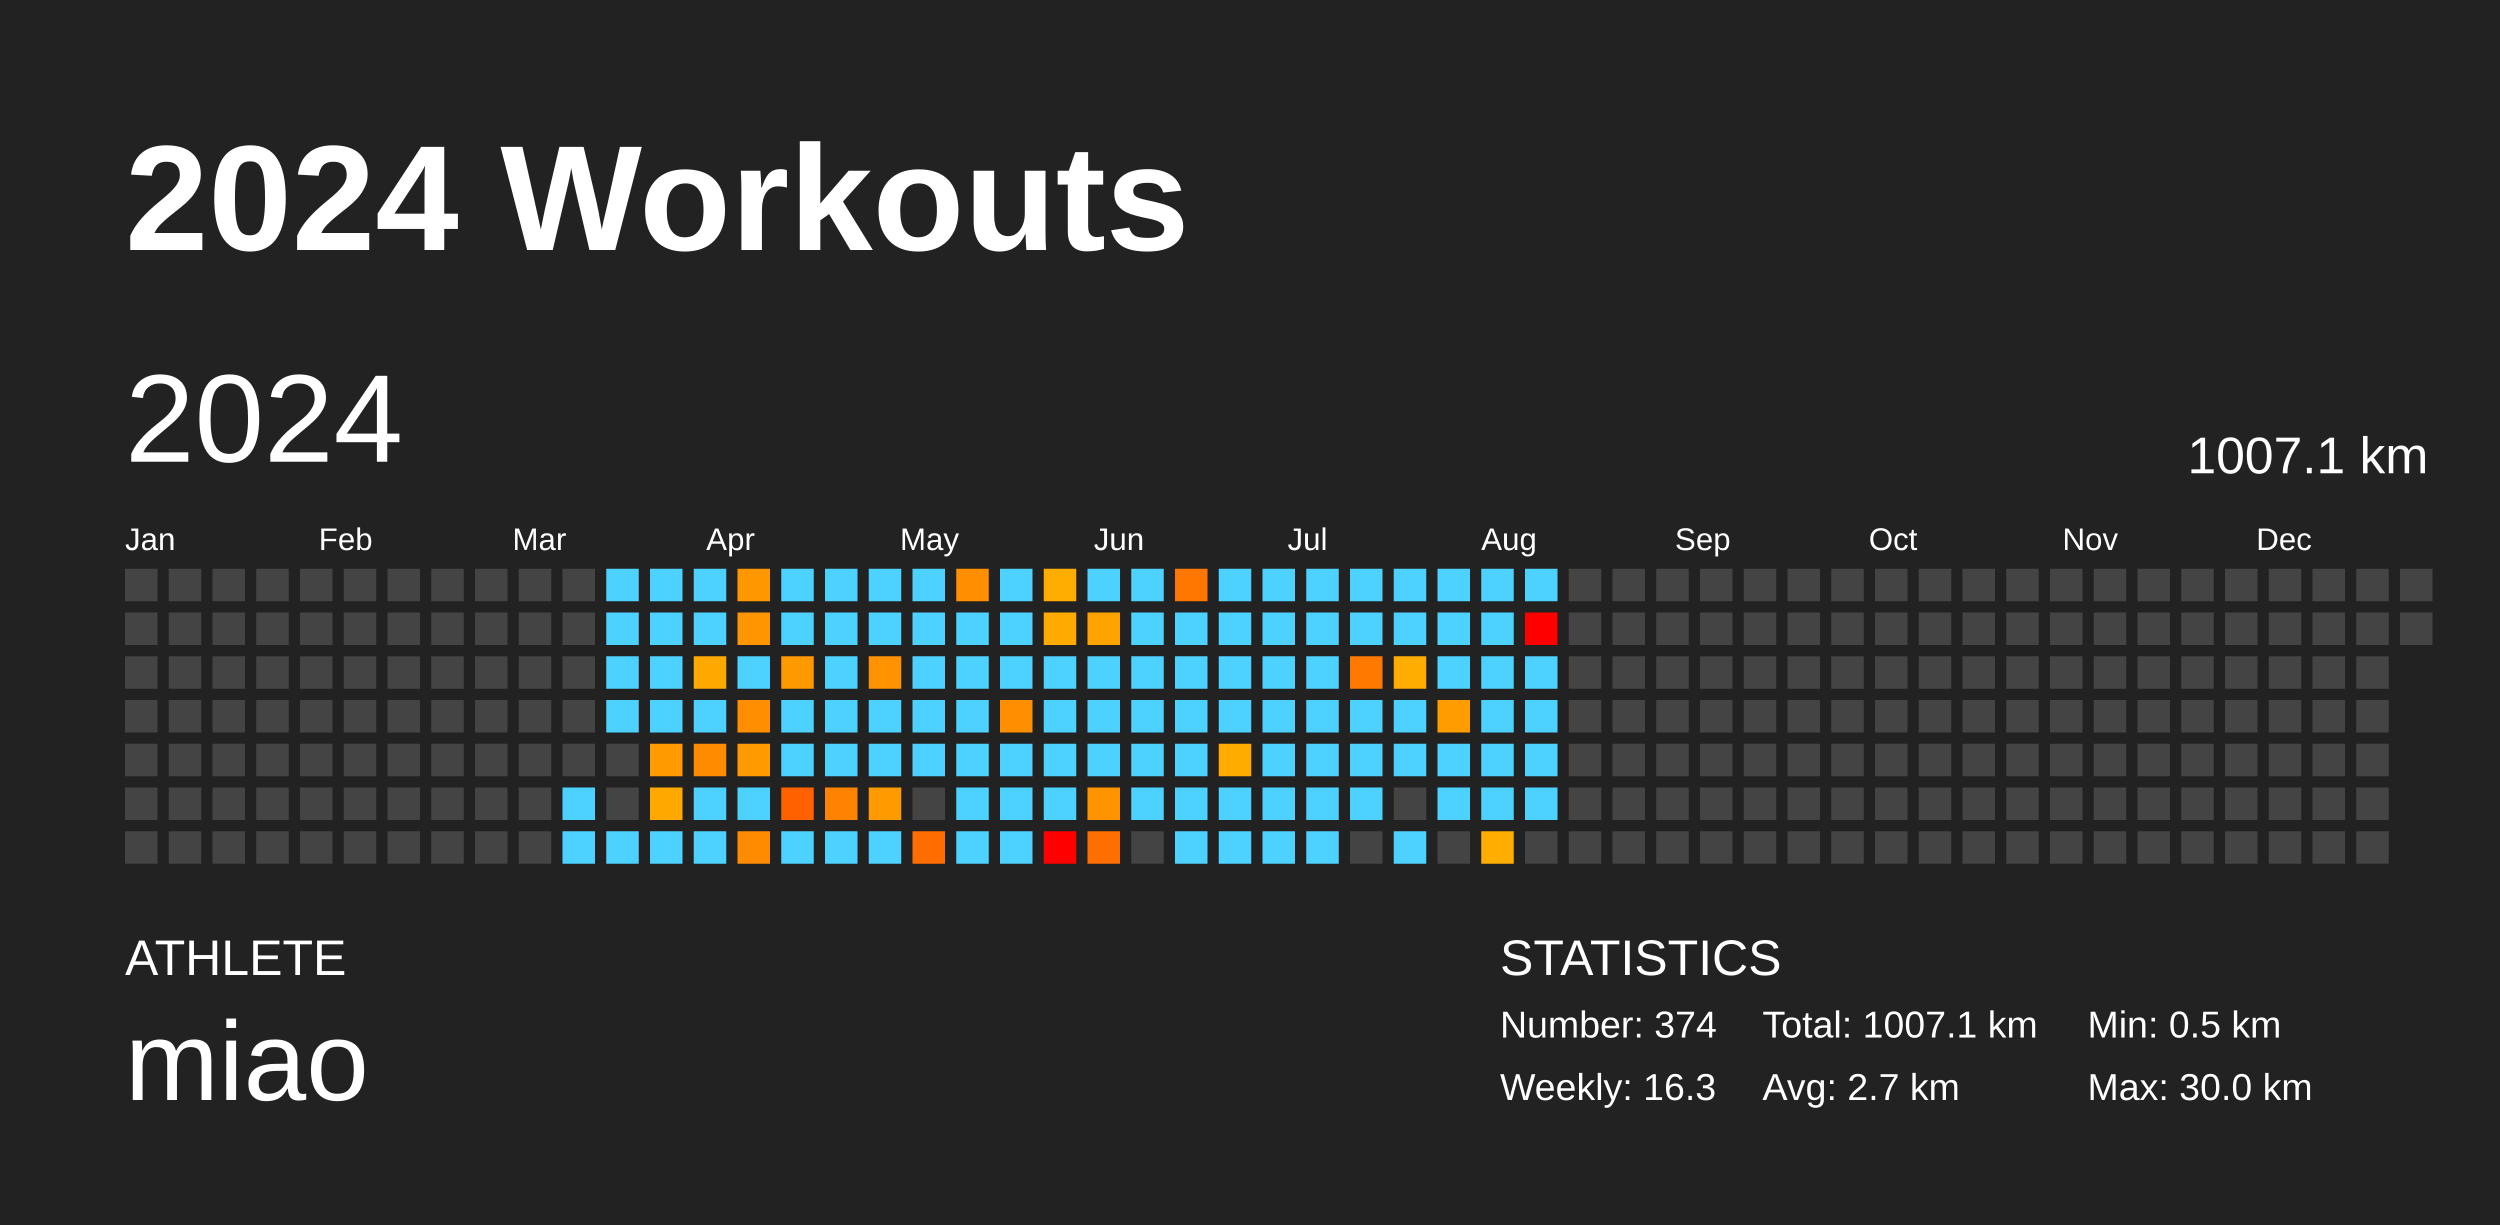
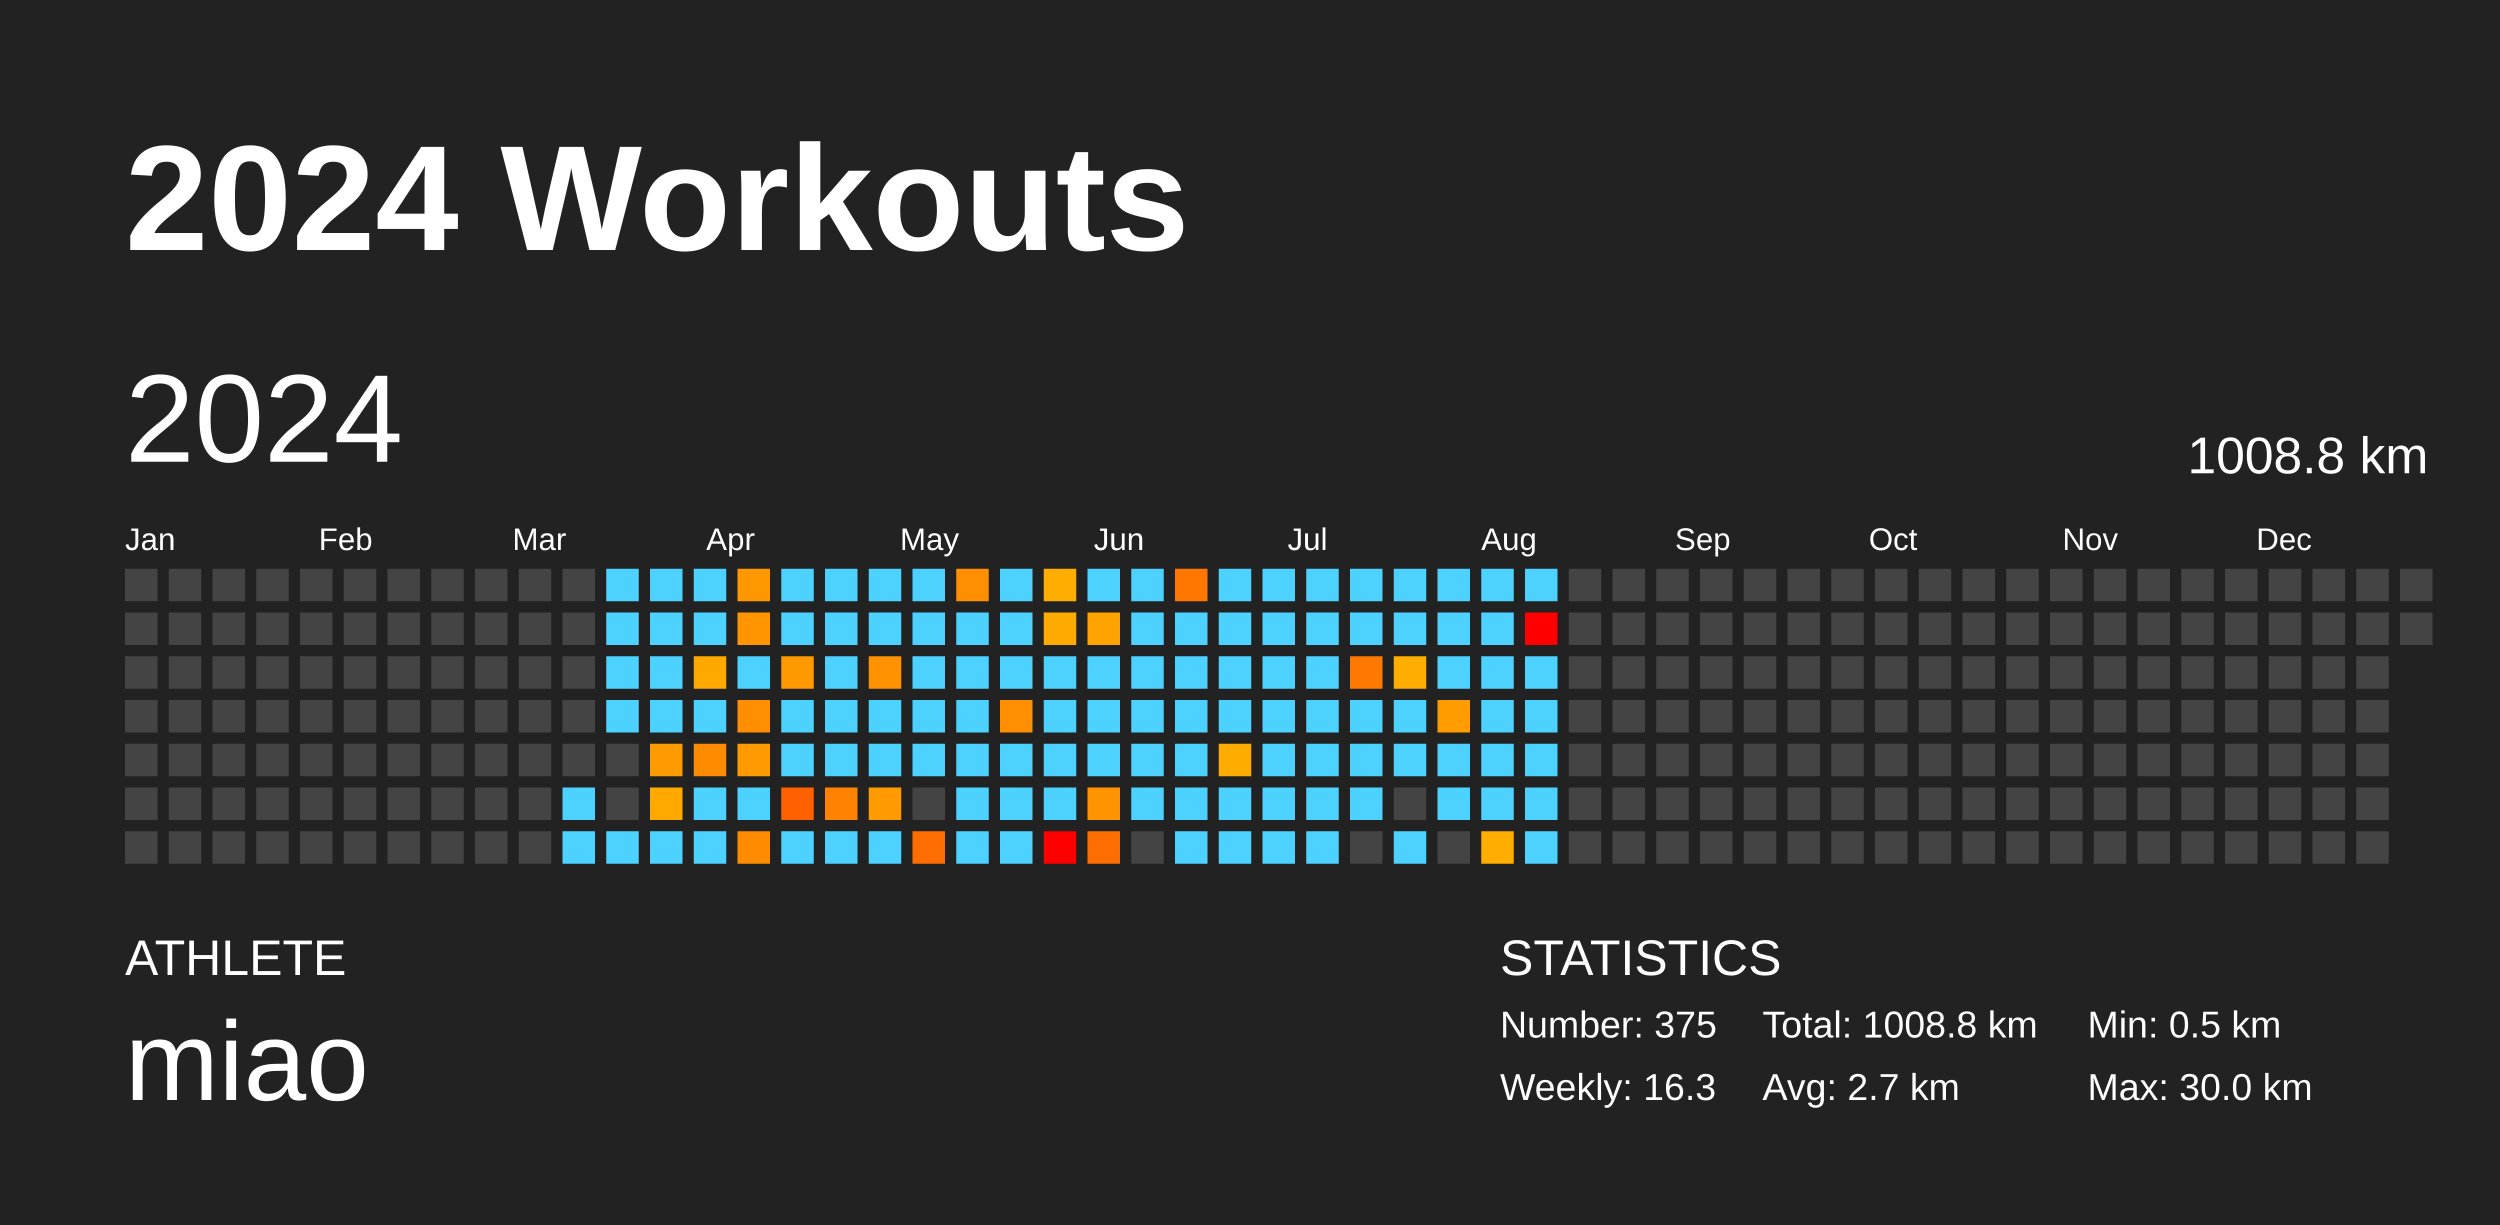
<svg xmlns="http://www.w3.org/2000/svg" baseProfile="full" height="98mm" version="1.1" viewBox="0,0,200,98" width="200mm">
  <defs />
  <rect fill="#222222" height="98" width="200" x="0" y="0" />
  <text fill="#FFFFFF" style="font-size:12px; font-family:Arial; font-weight:bold;" x="10" y="20">2024 Workouts</text>
  <text fill="#FFFFFF" style="font-size:4px; font-family:Arial" x="10" y="78">ATHLETE</text>
  <text fill="#FFFFFF" style="font-size:9px; font-family:Arial" x="10" y="88">miao</text>
  <text fill="#FFFFFF" style="font-size:4px; font-family:Arial" x="120" y="78">STATISTICS</text>
-   <text fill="#FFFFFF" style="font-size:3px; font-family:Arial" x="120" y="83">Number: 374</text>
+   <text fill="#FFFFFF" style="font-size:3px; font-family:Arial" x="120" y="83">Number: 375</text>
  <text fill="#FFFFFF" style="font-size:3px; font-family:Arial" x="120" y="88">Weekly: 16.3</text>
-   <text fill="#FFFFFF" style="font-size:3px; font-family:Arial" x="141" y="83">Total: 1007.1 km</text>
+   <text fill="#FFFFFF" style="font-size:3px; font-family:Arial" x="141" y="83">Total: 1008.8 km</text>
  <text fill="#FFFFFF" style="font-size:3px; font-family:Arial" x="141" y="88">Avg: 2.7 km</text>
  <text fill="#FFFFFF" style="font-size:3px; font-family:Arial" x="167" y="83">Min: 0.5 km</text>
  <text fill="#FFFFFF" style="font-size:3px; font-family:Arial" x="167" y="88">Max: 30.0 km</text>
  <text dominant-baseline="hanging" fill="#FFFFFF" style="font-size:10.0px; font-family:Arial;" x="10" y="30">2024</text>
-   <text dominant-baseline="hanging" fill="#FFFFFF" style="font-size:4.125px; font-family:Arial;" x="175" y="35">1007.1 km</text>
+   <text dominant-baseline="hanging" fill="#FFFFFF" style="font-size:4.125px; font-family:Arial;" x="175" y="35">1008.8 km</text>
  <text fill="#FFFFFF" style="font-size:2.5px; font-family:Arial" x="10.0" y="44">Jan</text>
  <text fill="#FFFFFF" style="font-size:2.5px; font-family:Arial" x="25.5" y="44">Feb</text>
  <text fill="#FFFFFF" style="font-size:2.5px; font-family:Arial" x="41.0" y="44">Mar</text>
  <text fill="#FFFFFF" style="font-size:2.5px; font-family:Arial" x="56.5" y="44">Apr</text>
  <text fill="#FFFFFF" style="font-size:2.5px; font-family:Arial" x="72.0" y="44">May</text>
  <text fill="#FFFFFF" style="font-size:2.5px; font-family:Arial" x="87.5" y="44">Jun</text>
  <text fill="#FFFFFF" style="font-size:2.5px; font-family:Arial" x="103.0" y="44">Jul</text>
  <text fill="#FFFFFF" style="font-size:2.5px; font-family:Arial" x="118.5" y="44">Aug</text>
  <text fill="#FFFFFF" style="font-size:2.5px; font-family:Arial" x="134.0" y="44">Sep</text>
  <text fill="#FFFFFF" style="font-size:2.5px; font-family:Arial" x="149.5" y="44">Oct</text>
  <text fill="#FFFFFF" style="font-size:2.5px; font-family:Arial" x="165.0" y="44">Nov</text>
  <text fill="#FFFFFF" style="font-size:2.5px; font-family:Arial" x="180.5" y="44">Dec</text>
  <rect fill="#444444" height="2.6" width="2.6" x="10.0" y="45.5" />
  <rect fill="#444444" height="2.6" width="2.6" x="10.0" y="49.0" />
  <rect fill="#444444" height="2.6" width="2.6" x="10.0" y="52.5" />
  <rect fill="#444444" height="2.6" width="2.6" x="10.0" y="56.0" />
  <rect fill="#444444" height="2.6" width="2.6" x="10.0" y="59.5" />
  <rect fill="#444444" height="2.6" width="2.6" x="10.0" y="63.0" />
  <rect fill="#444444" height="2.6" width="2.6" x="10.0" y="66.5" />
  <rect fill="#444444" height="2.6" width="2.6" x="13.5" y="45.5" />
  <rect fill="#444444" height="2.6" width="2.6" x="13.5" y="49.0" />
  <rect fill="#444444" height="2.6" width="2.6" x="13.5" y="52.5" />
  <rect fill="#444444" height="2.6" width="2.6" x="13.5" y="56.0" />
  <rect fill="#444444" height="2.6" width="2.6" x="13.5" y="59.5" />
  <rect fill="#444444" height="2.6" width="2.6" x="13.5" y="63.0" />
  <rect fill="#444444" height="2.6" width="2.6" x="13.5" y="66.5" />
  <rect fill="#444444" height="2.6" width="2.6" x="17.0" y="45.5" />
  <rect fill="#444444" height="2.6" width="2.6" x="17.0" y="49.0" />
  <rect fill="#444444" height="2.6" width="2.6" x="17.0" y="52.5" />
  <rect fill="#444444" height="2.6" width="2.6" x="17.0" y="56.0" />
  <rect fill="#444444" height="2.6" width="2.6" x="17.0" y="59.5" />
  <rect fill="#444444" height="2.6" width="2.6" x="17.0" y="63.0" />
  <rect fill="#444444" height="2.6" width="2.6" x="17.0" y="66.5" />
  <rect fill="#444444" height="2.6" width="2.6" x="20.5" y="45.5" />
  <rect fill="#444444" height="2.6" width="2.6" x="20.5" y="49.0" />
  <rect fill="#444444" height="2.6" width="2.6" x="20.5" y="52.5" />
  <rect fill="#444444" height="2.6" width="2.6" x="20.5" y="56.0" />
  <rect fill="#444444" height="2.6" width="2.6" x="20.5" y="59.5" />
  <rect fill="#444444" height="2.6" width="2.6" x="20.5" y="63.0" />
  <rect fill="#444444" height="2.6" width="2.6" x="20.5" y="66.5" />
  <rect fill="#444444" height="2.6" width="2.6" x="24.0" y="45.5" />
  <rect fill="#444444" height="2.6" width="2.6" x="24.0" y="49.0" />
  <rect fill="#444444" height="2.6" width="2.6" x="24.0" y="52.5" />
  <rect fill="#444444" height="2.6" width="2.6" x="24.0" y="56.0" />
  <rect fill="#444444" height="2.6" width="2.6" x="24.0" y="59.5" />
  <rect fill="#444444" height="2.6" width="2.6" x="24.0" y="63.0" />
  <rect fill="#444444" height="2.6" width="2.6" x="24.0" y="66.5" />
  <rect fill="#444444" height="2.6" width="2.6" x="27.5" y="45.5" />
  <rect fill="#444444" height="2.6" width="2.6" x="27.5" y="49.0" />
  <rect fill="#444444" height="2.6" width="2.6" x="27.5" y="52.5" />
  <rect fill="#444444" height="2.6" width="2.6" x="27.5" y="56.0" />
  <rect fill="#444444" height="2.6" width="2.6" x="27.5" y="59.5" />
  <rect fill="#444444" height="2.6" width="2.6" x="27.5" y="63.0" />
  <rect fill="#444444" height="2.6" width="2.6" x="27.5" y="66.5" />
  <rect fill="#444444" height="2.6" width="2.6" x="31.0" y="45.5" />
  <rect fill="#444444" height="2.6" width="2.6" x="31.0" y="49.0" />
  <rect fill="#444444" height="2.6" width="2.6" x="31.0" y="52.5" />
  <rect fill="#444444" height="2.6" width="2.6" x="31.0" y="56.0" />
  <rect fill="#444444" height="2.6" width="2.6" x="31.0" y="59.5" />
  <rect fill="#444444" height="2.6" width="2.6" x="31.0" y="63.0" />
  <rect fill="#444444" height="2.6" width="2.6" x="31.0" y="66.5" />
  <rect fill="#444444" height="2.6" width="2.6" x="34.5" y="45.5" />
  <rect fill="#444444" height="2.6" width="2.6" x="34.5" y="49.0" />
  <rect fill="#444444" height="2.6" width="2.6" x="34.5" y="52.5" />
  <rect fill="#444444" height="2.6" width="2.6" x="34.5" y="56.0" />
  <rect fill="#444444" height="2.6" width="2.6" x="34.5" y="59.5" />
  <rect fill="#444444" height="2.6" width="2.6" x="34.5" y="63.0" />
  <rect fill="#444444" height="2.6" width="2.6" x="34.5" y="66.5" />
  <rect fill="#444444" height="2.6" width="2.6" x="38.0" y="45.5" />
  <rect fill="#444444" height="2.6" width="2.6" x="38.0" y="49.0" />
  <rect fill="#444444" height="2.6" width="2.6" x="38.0" y="52.5" />
  <rect fill="#444444" height="2.6" width="2.6" x="38.0" y="56.0" />
  <rect fill="#444444" height="2.6" width="2.6" x="38.0" y="59.5" />
  <rect fill="#444444" height="2.6" width="2.6" x="38.0" y="63.0" />
  <rect fill="#444444" height="2.6" width="2.6" x="38.0" y="66.5" />
  <rect fill="#444444" height="2.6" width="2.6" x="41.5" y="45.5" />
  <rect fill="#444444" height="2.6" width="2.6" x="41.5" y="49.0" />
  <rect fill="#444444" height="2.6" width="2.6" x="41.5" y="52.5" />
  <rect fill="#444444" height="2.6" width="2.6" x="41.5" y="56.0" />
  <rect fill="#444444" height="2.6" width="2.6" x="41.5" y="59.5" />
  <rect fill="#444444" height="2.6" width="2.6" x="41.5" y="63.0" />
  <rect fill="#444444" height="2.6" width="2.6" x="41.5" y="66.5" />
  <rect fill="#444444" height="2.6" width="2.6" x="45.0" y="45.5" />
  <rect fill="#444444" height="2.6" width="2.6" x="45.0" y="49.0" />
  <rect fill="#444444" height="2.6" width="2.6" x="45.0" y="52.5" />
  <rect fill="#444444" height="2.6" width="2.6" x="45.0" y="56.0" />
  <rect fill="#444444" height="2.6" width="2.6" x="45.0" y="59.5" />
  <rect fill="#4dd2ff" height="2.6" width="2.6" x="45.0" y="63.0" />
  <rect fill="#4dd2ff" height="2.6" width="2.6" x="45.0" y="66.5" />
  <rect fill="#4dd2ff" height="2.6" width="2.6" x="48.5" y="45.5" />
  <rect fill="#4dd2ff" height="2.6" width="2.6" x="48.5" y="49.0" />
  <rect fill="#4dd2ff" height="2.6" width="2.6" x="48.5" y="52.5" />
  <rect fill="#4dd2ff" height="2.6" width="2.6" x="48.5" y="56.0" />
  <rect fill="#444444" height="2.6" width="2.6" x="48.5" y="59.5" />
  <rect fill="#444444" height="2.6" width="2.6" x="48.5" y="63.0" />
  <rect fill="#4dd2ff" height="2.6" width="2.6" x="48.5" y="66.5" />
  <rect fill="#4dd2ff" height="2.6" width="2.6" x="52.0" y="45.5" />
  <rect fill="#4dd2ff" height="2.6" width="2.6" x="52.0" y="49.0" />
  <rect fill="#4dd2ff" height="2.6" width="2.6" x="52.0" y="52.5" />
  <rect fill="#4dd2ff" height="2.6" width="2.6" x="52.0" y="56.0" />
  <rect fill="#ff9a00" height="2.6" width="2.6" x="52.0" y="59.5" />
  <rect fill="#ffa900" height="2.6" width="2.6" x="52.0" y="63.0" />
  <rect fill="#4dd2ff" height="2.6" width="2.6" x="52.0" y="66.5" />
  <rect fill="#4dd2ff" height="2.6" width="2.6" x="55.5" y="45.5" />
  <rect fill="#4dd2ff" height="2.6" width="2.6" x="55.5" y="49.0" />
  <rect fill="#ffa900" height="2.6" width="2.6" x="55.5" y="52.5" />
  <rect fill="#4dd2ff" height="2.6" width="2.6" x="55.5" y="56.0" />
  <rect fill="#ff8b00" height="2.6" width="2.6" x="55.5" y="59.5" />
  <rect fill="#4dd2ff" height="2.6" width="2.6" x="55.5" y="63.0" />
  <rect fill="#4dd2ff" height="2.6" width="2.6" x="55.5" y="66.5" />
  <rect fill="#ff9700" height="2.6" width="2.6" x="59.0" y="45.5" />
  <rect fill="#ff9500" height="2.6" width="2.6" x="59.0" y="49.0" />
  <rect fill="#4dd2ff" height="2.6" width="2.6" x="59.0" y="52.5" />
  <rect fill="#ff8e00" height="2.6" width="2.6" x="59.0" y="56.0" />
  <rect fill="#ff9b00" height="2.6" width="2.6" x="59.0" y="59.5" />
  <rect fill="#4dd2ff" height="2.6" width="2.6" x="59.0" y="63.0" />
  <rect fill="#ff8b00" height="2.6" width="2.6" x="59.0" y="66.5" />
  <rect fill="#4dd2ff" height="2.6" width="2.6" x="62.5" y="45.5" />
  <rect fill="#4dd2ff" height="2.6" width="2.6" x="62.5" y="49.0" />
  <rect fill="#ff9900" height="2.6" width="2.6" x="62.5" y="52.5" />
  <rect fill="#4dd2ff" height="2.6" width="2.6" x="62.5" y="56.0" />
  <rect fill="#4dd2ff" height="2.6" width="2.6" x="62.5" y="59.5" />
  <rect fill="#ff6100" height="2.6" width="2.6" x="62.5" y="63.0" />
  <rect fill="#4dd2ff" height="2.6" width="2.6" x="62.5" y="66.5" />
  <rect fill="#4dd2ff" height="2.6" width="2.6" x="66.0" y="45.5" />
  <rect fill="#4dd2ff" height="2.6" width="2.6" x="66.0" y="49.0" />
  <rect fill="#4dd2ff" height="2.6" width="2.6" x="66.0" y="52.5" />
  <rect fill="#4dd2ff" height="2.6" width="2.6" x="66.0" y="56.0" />
  <rect fill="#4dd2ff" height="2.6" width="2.6" x="66.0" y="59.5" />
  <rect fill="#ff8300" height="2.6" width="2.6" x="66.0" y="63.0" />
  <rect fill="#4dd2ff" height="2.6" width="2.6" x="66.0" y="66.5" />
  <rect fill="#4dd2ff" height="2.6" width="2.6" x="69.5" y="45.5" />
  <rect fill="#4dd2ff" height="2.6" width="2.6" x="69.5" y="49.0" />
  <rect fill="#ff9200" height="2.6" width="2.6" x="69.5" y="52.5" />
  <rect fill="#4dd2ff" height="2.6" width="2.6" x="69.5" y="56.0" />
  <rect fill="#4dd2ff" height="2.6" width="2.6" x="69.5" y="59.5" />
  <rect fill="#ff9a00" height="2.6" width="2.6" x="69.5" y="63.0" />
  <rect fill="#4dd2ff" height="2.6" width="2.6" x="69.5" y="66.5" />
  <rect fill="#4dd2ff" height="2.6" width="2.6" x="73.0" y="45.5" />
  <rect fill="#4dd2ff" height="2.6" width="2.6" x="73.0" y="49.0" />
  <rect fill="#4dd2ff" height="2.6" width="2.6" x="73.0" y="52.5" />
  <rect fill="#4dd2ff" height="2.6" width="2.6" x="73.0" y="56.0" />
  <rect fill="#4dd2ff" height="2.6" width="2.6" x="73.0" y="59.5" />
  <rect fill="#444444" height="2.6" width="2.6" x="73.0" y="63.0" />
  <rect fill="#ff6d00" height="2.6" width="2.6" x="73.0" y="66.5" />
  <rect fill="#ff8f00" height="2.6" width="2.6" x="76.5" y="45.5" />
  <rect fill="#4dd2ff" height="2.6" width="2.6" x="76.5" y="49.0" />
  <rect fill="#4dd2ff" height="2.6" width="2.6" x="76.5" y="52.5" />
  <rect fill="#4dd2ff" height="2.6" width="2.6" x="76.5" y="56.0" />
  <rect fill="#4dd2ff" height="2.6" width="2.6" x="76.5" y="59.5" />
  <rect fill="#4dd2ff" height="2.6" width="2.6" x="76.5" y="63.0" />
  <rect fill="#4dd2ff" height="2.6" width="2.6" x="76.5" y="66.5" />
  <rect fill="#4dd2ff" height="2.6" width="2.6" x="80.0" y="45.5" />
  <rect fill="#4dd2ff" height="2.6" width="2.6" x="80.0" y="49.0" />
  <rect fill="#4dd2ff" height="2.6" width="2.6" x="80.0" y="52.5" />
  <rect fill="#ff8f00" height="2.6" width="2.6" x="80.0" y="56.0" />
  <rect fill="#4dd2ff" height="2.6" width="2.6" x="80.0" y="59.5" />
  <rect fill="#4dd2ff" height="2.6" width="2.6" x="80.0" y="63.0" />
  <rect fill="#4dd2ff" height="2.6" width="2.6" x="80.0" y="66.5" />
  <rect fill="#ffad00" height="2.6" width="2.6" x="83.5" y="45.5" />
  <rect fill="#ffaa00" height="2.6" width="2.6" x="83.5" y="49.0" />
  <rect fill="#4dd2ff" height="2.6" width="2.6" x="83.5" y="52.5" />
  <rect fill="#4dd2ff" height="2.6" width="2.6" x="83.5" y="56.0" />
  <rect fill="#4dd2ff" height="2.6" width="2.6" x="83.5" y="59.5" />
  <rect fill="#4dd2ff" height="2.6" width="2.6" x="83.5" y="63.0" />
  <rect fill="red" height="2.6" width="2.6" x="83.5" y="66.5" />
  <rect fill="#4dd2ff" height="2.6" width="2.6" x="87.0" y="45.5" />
  <rect fill="#ffa300" height="2.6" width="2.6" x="87.0" y="49.0" />
  <rect fill="#4dd2ff" height="2.6" width="2.6" x="87.0" y="52.5" />
  <rect fill="#4dd2ff" height="2.6" width="2.6" x="87.0" y="56.0" />
  <rect fill="#4dd2ff" height="2.6" width="2.6" x="87.0" y="59.5" />
  <rect fill="#ff9300" height="2.6" width="2.6" x="87.0" y="63.0" />
  <rect fill="#ff6e00" height="2.6" width="2.6" x="87.0" y="66.5" />
  <rect fill="#4dd2ff" height="2.6" width="2.6" x="90.5" y="45.5" />
  <rect fill="#4dd2ff" height="2.6" width="2.6" x="90.5" y="49.0" />
  <rect fill="#4dd2ff" height="2.6" width="2.6" x="90.5" y="52.5" />
  <rect fill="#4dd2ff" height="2.6" width="2.6" x="90.5" y="56.0" />
  <rect fill="#4dd2ff" height="2.6" width="2.6" x="90.5" y="59.5" />
  <rect fill="#4dd2ff" height="2.6" width="2.6" x="90.5" y="63.0" />
  <rect fill="#444444" height="2.6" width="2.6" x="90.5" y="66.5" />
  <rect fill="#ff7700" height="2.6" width="2.6" x="94.0" y="45.5" />
  <rect fill="#4dd2ff" height="2.6" width="2.6" x="94.0" y="49.0" />
  <rect fill="#4dd2ff" height="2.6" width="2.6" x="94.0" y="52.5" />
  <rect fill="#4dd2ff" height="2.6" width="2.6" x="94.0" y="56.0" />
  <rect fill="#4dd2ff" height="2.6" width="2.6" x="94.0" y="59.5" />
  <rect fill="#4dd2ff" height="2.6" width="2.6" x="94.0" y="63.0" />
  <rect fill="#4dd2ff" height="2.6" width="2.6" x="94.0" y="66.5" />
  <rect fill="#4dd2ff" height="2.6" width="2.6" x="97.5" y="45.5" />
  <rect fill="#4dd2ff" height="2.6" width="2.6" x="97.5" y="49.0" />
  <rect fill="#4dd2ff" height="2.6" width="2.6" x="97.5" y="52.5" />
  <rect fill="#4dd2ff" height="2.6" width="2.6" x="97.5" y="56.0" />
  <rect fill="#ffac00" height="2.6" width="2.6" x="97.5" y="59.5" />
  <rect fill="#4dd2ff" height="2.6" width="2.6" x="97.5" y="63.0" />
  <rect fill="#4dd2ff" height="2.6" width="2.6" x="97.5" y="66.5" />
  <rect fill="#4dd2ff" height="2.6" width="2.6" x="101.0" y="45.5" />
  <rect fill="#4dd2ff" height="2.6" width="2.6" x="101.0" y="49.0" />
  <rect fill="#4dd2ff" height="2.6" width="2.6" x="101.0" y="52.5" />
  <rect fill="#4dd2ff" height="2.6" width="2.6" x="101.0" y="56.0" />
  <rect fill="#4dd2ff" height="2.6" width="2.6" x="101.0" y="59.5" />
  <rect fill="#4dd2ff" height="2.6" width="2.6" x="101.0" y="63.0" />
  <rect fill="#4dd2ff" height="2.6" width="2.6" x="101.0" y="66.5" />
  <rect fill="#4dd2ff" height="2.6" width="2.6" x="104.5" y="45.5" />
  <rect fill="#4dd2ff" height="2.6" width="2.6" x="104.5" y="49.0" />
  <rect fill="#4dd2ff" height="2.6" width="2.6" x="104.5" y="52.5" />
  <rect fill="#4dd2ff" height="2.6" width="2.6" x="104.5" y="56.0" />
  <rect fill="#4dd2ff" height="2.6" width="2.6" x="104.5" y="59.5" />
  <rect fill="#4dd2ff" height="2.6" width="2.6" x="104.5" y="63.0" />
  <rect fill="#4dd2ff" height="2.6" width="2.6" x="104.5" y="66.5" />
  <rect fill="#4dd2ff" height="2.6" width="2.6" x="108.0" y="45.5" />
  <rect fill="#4dd2ff" height="2.6" width="2.6" x="108.0" y="49.0" />
  <rect fill="#ff7900" height="2.6" width="2.6" x="108.0" y="52.5" />
  <rect fill="#4dd2ff" height="2.6" width="2.6" x="108.0" y="56.0" />
  <rect fill="#4dd2ff" height="2.6" width="2.6" x="108.0" y="59.5" />
  <rect fill="#4dd2ff" height="2.6" width="2.6" x="108.0" y="63.0" />
  <rect fill="#444444" height="2.6" width="2.6" x="108.0" y="66.5" />
  <rect fill="#4dd2ff" height="2.6" width="2.6" x="111.5" y="45.5" />
  <rect fill="#4dd2ff" height="2.6" width="2.6" x="111.5" y="49.0" />
  <rect fill="#ffad00" height="2.6" width="2.6" x="111.5" y="52.5" />
  <rect fill="#4dd2ff" height="2.6" width="2.6" x="111.5" y="56.0" />
  <rect fill="#4dd2ff" height="2.6" width="2.6" x="111.5" y="59.5" />
  <rect fill="#444444" height="2.6" width="2.6" x="111.5" y="63.0" />
  <rect fill="#4dd2ff" height="2.6" width="2.6" x="111.5" y="66.5" />
  <rect fill="#4dd2ff" height="2.6" width="2.6" x="115.0" y="45.5" />
  <rect fill="#4dd2ff" height="2.6" width="2.6" x="115.0" y="49.0" />
  <rect fill="#4dd2ff" height="2.6" width="2.6" x="115.0" y="52.5" />
  <rect fill="#ff9c00" height="2.6" width="2.6" x="115.0" y="56.0" />
  <rect fill="#4dd2ff" height="2.6" width="2.6" x="115.0" y="59.5" />
  <rect fill="#4dd2ff" height="2.6" width="2.6" x="115.0" y="63.0" />
  <rect fill="#444444" height="2.6" width="2.6" x="115.0" y="66.5" />
  <rect fill="#4dd2ff" height="2.6" width="2.6" x="118.5" y="45.5" />
  <rect fill="#4dd2ff" height="2.6" width="2.6" x="118.5" y="49.0" />
  <rect fill="#4dd2ff" height="2.6" width="2.6" x="118.5" y="52.5" />
  <rect fill="#4dd2ff" height="2.6" width="2.6" x="118.5" y="56.0" />
  <rect fill="#4dd2ff" height="2.6" width="2.6" x="118.5" y="59.5" />
  <rect fill="#4dd2ff" height="2.6" width="2.6" x="118.5" y="63.0" />
  <rect fill="#ffad00" height="2.6" width="2.6" x="118.5" y="66.5" />
  <rect fill="#4dd2ff" height="2.6" width="2.6" x="122.0" y="45.5" />
  <rect fill="red" height="2.6" width="2.6" x="122.0" y="49.0" />
  <rect fill="#4dd2ff" height="2.6" width="2.6" x="122.0" y="52.5" />
  <rect fill="#4dd2ff" height="2.6" width="2.6" x="122.0" y="56.0" />
  <rect fill="#4dd2ff" height="2.6" width="2.6" x="122.0" y="59.5" />
  <rect fill="#4dd2ff" height="2.6" width="2.6" x="122.0" y="63.0" />
-   <rect fill="#444444" height="2.6" width="2.6" x="122.0" y="66.5" />
+   <rect fill="#4dd2ff" height="2.6" width="2.6" x="122.0" y="66.5" />
  <rect fill="#444444" height="2.6" width="2.6" x="125.5" y="45.5" />
  <rect fill="#444444" height="2.6" width="2.6" x="125.5" y="49.0" />
  <rect fill="#444444" height="2.6" width="2.6" x="125.5" y="52.5" />
  <rect fill="#444444" height="2.6" width="2.6" x="125.5" y="56.0" />
  <rect fill="#444444" height="2.6" width="2.6" x="125.5" y="59.5" />
  <rect fill="#444444" height="2.6" width="2.6" x="125.5" y="63.0" />
  <rect fill="#444444" height="2.6" width="2.6" x="125.5" y="66.5" />
  <rect fill="#444444" height="2.6" width="2.6" x="129.0" y="45.5" />
  <rect fill="#444444" height="2.6" width="2.6" x="129.0" y="49.0" />
  <rect fill="#444444" height="2.6" width="2.6" x="129.0" y="52.5" />
  <rect fill="#444444" height="2.6" width="2.6" x="129.0" y="56.0" />
  <rect fill="#444444" height="2.6" width="2.6" x="129.0" y="59.5" />
  <rect fill="#444444" height="2.6" width="2.6" x="129.0" y="63.0" />
  <rect fill="#444444" height="2.6" width="2.6" x="129.0" y="66.5" />
  <rect fill="#444444" height="2.6" width="2.6" x="132.5" y="45.5" />
  <rect fill="#444444" height="2.6" width="2.6" x="132.5" y="49.0" />
  <rect fill="#444444" height="2.6" width="2.6" x="132.5" y="52.5" />
  <rect fill="#444444" height="2.6" width="2.6" x="132.5" y="56.0" />
  <rect fill="#444444" height="2.6" width="2.6" x="132.5" y="59.5" />
  <rect fill="#444444" height="2.6" width="2.6" x="132.5" y="63.0" />
  <rect fill="#444444" height="2.6" width="2.6" x="132.5" y="66.5" />
  <rect fill="#444444" height="2.6" width="2.6" x="136.0" y="45.5" />
  <rect fill="#444444" height="2.6" width="2.6" x="136.0" y="49.0" />
  <rect fill="#444444" height="2.6" width="2.6" x="136.0" y="52.5" />
  <rect fill="#444444" height="2.6" width="2.6" x="136.0" y="56.0" />
  <rect fill="#444444" height="2.6" width="2.6" x="136.0" y="59.5" />
  <rect fill="#444444" height="2.6" width="2.6" x="136.0" y="63.0" />
  <rect fill="#444444" height="2.6" width="2.6" x="136.0" y="66.5" />
  <rect fill="#444444" height="2.6" width="2.6" x="139.5" y="45.5" />
  <rect fill="#444444" height="2.6" width="2.6" x="139.5" y="49.0" />
  <rect fill="#444444" height="2.6" width="2.6" x="139.5" y="52.5" />
  <rect fill="#444444" height="2.6" width="2.6" x="139.5" y="56.0" />
  <rect fill="#444444" height="2.6" width="2.6" x="139.5" y="59.5" />
  <rect fill="#444444" height="2.6" width="2.6" x="139.5" y="63.0" />
  <rect fill="#444444" height="2.6" width="2.6" x="139.5" y="66.5" />
  <rect fill="#444444" height="2.6" width="2.6" x="143.0" y="45.5" />
  <rect fill="#444444" height="2.6" width="2.6" x="143.0" y="49.0" />
  <rect fill="#444444" height="2.6" width="2.6" x="143.0" y="52.5" />
  <rect fill="#444444" height="2.6" width="2.6" x="143.0" y="56.0" />
  <rect fill="#444444" height="2.6" width="2.6" x="143.0" y="59.5" />
  <rect fill="#444444" height="2.6" width="2.6" x="143.0" y="63.0" />
  <rect fill="#444444" height="2.6" width="2.6" x="143.0" y="66.5" />
  <rect fill="#444444" height="2.6" width="2.6" x="146.5" y="45.5" />
  <rect fill="#444444" height="2.6" width="2.6" x="146.5" y="49.0" />
  <rect fill="#444444" height="2.6" width="2.6" x="146.5" y="52.5" />
  <rect fill="#444444" height="2.6" width="2.6" x="146.5" y="56.0" />
  <rect fill="#444444" height="2.6" width="2.6" x="146.5" y="59.5" />
  <rect fill="#444444" height="2.6" width="2.6" x="146.5" y="63.0" />
  <rect fill="#444444" height="2.6" width="2.6" x="146.5" y="66.5" />
  <rect fill="#444444" height="2.6" width="2.6" x="150.0" y="45.5" />
  <rect fill="#444444" height="2.6" width="2.6" x="150.0" y="49.0" />
  <rect fill="#444444" height="2.6" width="2.6" x="150.0" y="52.5" />
  <rect fill="#444444" height="2.6" width="2.6" x="150.0" y="56.0" />
  <rect fill="#444444" height="2.6" width="2.6" x="150.0" y="59.5" />
  <rect fill="#444444" height="2.6" width="2.6" x="150.0" y="63.0" />
  <rect fill="#444444" height="2.6" width="2.6" x="150.0" y="66.5" />
  <rect fill="#444444" height="2.6" width="2.6" x="153.5" y="45.5" />
  <rect fill="#444444" height="2.6" width="2.6" x="153.5" y="49.0" />
  <rect fill="#444444" height="2.6" width="2.6" x="153.5" y="52.5" />
  <rect fill="#444444" height="2.6" width="2.6" x="153.5" y="56.0" />
  <rect fill="#444444" height="2.6" width="2.6" x="153.5" y="59.5" />
  <rect fill="#444444" height="2.6" width="2.6" x="153.5" y="63.0" />
  <rect fill="#444444" height="2.6" width="2.6" x="153.5" y="66.5" />
  <rect fill="#444444" height="2.6" width="2.6" x="157.0" y="45.5" />
  <rect fill="#444444" height="2.6" width="2.6" x="157.0" y="49.0" />
  <rect fill="#444444" height="2.6" width="2.6" x="157.0" y="52.5" />
  <rect fill="#444444" height="2.6" width="2.6" x="157.0" y="56.0" />
  <rect fill="#444444" height="2.6" width="2.6" x="157.0" y="59.5" />
  <rect fill="#444444" height="2.6" width="2.6" x="157.0" y="63.0" />
  <rect fill="#444444" height="2.6" width="2.6" x="157.0" y="66.5" />
  <rect fill="#444444" height="2.6" width="2.6" x="160.5" y="45.5" />
  <rect fill="#444444" height="2.6" width="2.6" x="160.5" y="49.0" />
  <rect fill="#444444" height="2.6" width="2.6" x="160.5" y="52.5" />
  <rect fill="#444444" height="2.6" width="2.6" x="160.5" y="56.0" />
  <rect fill="#444444" height="2.6" width="2.6" x="160.5" y="59.5" />
  <rect fill="#444444" height="2.6" width="2.6" x="160.5" y="63.0" />
  <rect fill="#444444" height="2.6" width="2.6" x="160.5" y="66.5" />
  <rect fill="#444444" height="2.6" width="2.6" x="164.0" y="45.5" />
  <rect fill="#444444" height="2.6" width="2.6" x="164.0" y="49.0" />
  <rect fill="#444444" height="2.6" width="2.6" x="164.0" y="52.5" />
  <rect fill="#444444" height="2.6" width="2.6" x="164.0" y="56.0" />
  <rect fill="#444444" height="2.6" width="2.6" x="164.0" y="59.5" />
  <rect fill="#444444" height="2.6" width="2.6" x="164.0" y="63.0" />
  <rect fill="#444444" height="2.6" width="2.6" x="164.0" y="66.5" />
  <rect fill="#444444" height="2.6" width="2.6" x="167.5" y="45.5" />
  <rect fill="#444444" height="2.6" width="2.6" x="167.5" y="49.0" />
  <rect fill="#444444" height="2.6" width="2.6" x="167.5" y="52.5" />
  <rect fill="#444444" height="2.6" width="2.6" x="167.5" y="56.0" />
  <rect fill="#444444" height="2.6" width="2.6" x="167.5" y="59.5" />
  <rect fill="#444444" height="2.6" width="2.6" x="167.5" y="63.0" />
  <rect fill="#444444" height="2.6" width="2.6" x="167.5" y="66.5" />
  <rect fill="#444444" height="2.6" width="2.6" x="171.0" y="45.5" />
  <rect fill="#444444" height="2.6" width="2.6" x="171.0" y="49.0" />
  <rect fill="#444444" height="2.6" width="2.6" x="171.0" y="52.5" />
  <rect fill="#444444" height="2.6" width="2.6" x="171.0" y="56.0" />
  <rect fill="#444444" height="2.6" width="2.6" x="171.0" y="59.5" />
  <rect fill="#444444" height="2.6" width="2.6" x="171.0" y="63.0" />
  <rect fill="#444444" height="2.6" width="2.6" x="171.0" y="66.5" />
  <rect fill="#444444" height="2.6" width="2.6" x="174.5" y="45.5" />
  <rect fill="#444444" height="2.6" width="2.6" x="174.5" y="49.0" />
  <rect fill="#444444" height="2.6" width="2.6" x="174.5" y="52.5" />
  <rect fill="#444444" height="2.6" width="2.6" x="174.5" y="56.0" />
  <rect fill="#444444" height="2.6" width="2.6" x="174.5" y="59.5" />
  <rect fill="#444444" height="2.6" width="2.6" x="174.5" y="63.0" />
  <rect fill="#444444" height="2.6" width="2.6" x="174.5" y="66.5" />
  <rect fill="#444444" height="2.6" width="2.6" x="178.0" y="45.5" />
  <rect fill="#444444" height="2.6" width="2.6" x="178.0" y="49.0" />
  <rect fill="#444444" height="2.6" width="2.6" x="178.0" y="52.5" />
  <rect fill="#444444" height="2.6" width="2.6" x="178.0" y="56.0" />
  <rect fill="#444444" height="2.6" width="2.6" x="178.0" y="59.5" />
  <rect fill="#444444" height="2.6" width="2.6" x="178.0" y="63.0" />
  <rect fill="#444444" height="2.6" width="2.6" x="178.0" y="66.5" />
  <rect fill="#444444" height="2.6" width="2.6" x="181.5" y="45.5" />
  <rect fill="#444444" height="2.6" width="2.6" x="181.5" y="49.0" />
  <rect fill="#444444" height="2.6" width="2.6" x="181.5" y="52.5" />
  <rect fill="#444444" height="2.6" width="2.6" x="181.5" y="56.0" />
  <rect fill="#444444" height="2.6" width="2.6" x="181.5" y="59.5" />
  <rect fill="#444444" height="2.6" width="2.6" x="181.5" y="63.0" />
  <rect fill="#444444" height="2.6" width="2.6" x="181.5" y="66.5" />
  <rect fill="#444444" height="2.6" width="2.6" x="185.0" y="45.5" />
  <rect fill="#444444" height="2.6" width="2.6" x="185.0" y="49.0" />
  <rect fill="#444444" height="2.6" width="2.6" x="185.0" y="52.5" />
  <rect fill="#444444" height="2.6" width="2.6" x="185.0" y="56.0" />
  <rect fill="#444444" height="2.6" width="2.6" x="185.0" y="59.5" />
  <rect fill="#444444" height="2.6" width="2.6" x="185.0" y="63.0" />
  <rect fill="#444444" height="2.6" width="2.6" x="185.0" y="66.5" />
  <rect fill="#444444" height="2.6" width="2.6" x="188.5" y="45.5" />
  <rect fill="#444444" height="2.6" width="2.6" x="188.5" y="49.0" />
  <rect fill="#444444" height="2.6" width="2.6" x="188.5" y="52.5" />
  <rect fill="#444444" height="2.6" width="2.6" x="188.5" y="56.0" />
  <rect fill="#444444" height="2.6" width="2.6" x="188.5" y="59.5" />
  <rect fill="#444444" height="2.6" width="2.6" x="188.5" y="63.0" />
  <rect fill="#444444" height="2.6" width="2.6" x="188.5" y="66.5" />
  <rect fill="#444444" height="2.6" width="2.6" x="192.0" y="45.5" />
  <rect fill="#444444" height="2.6" width="2.6" x="192.0" y="49.0" />
</svg>
